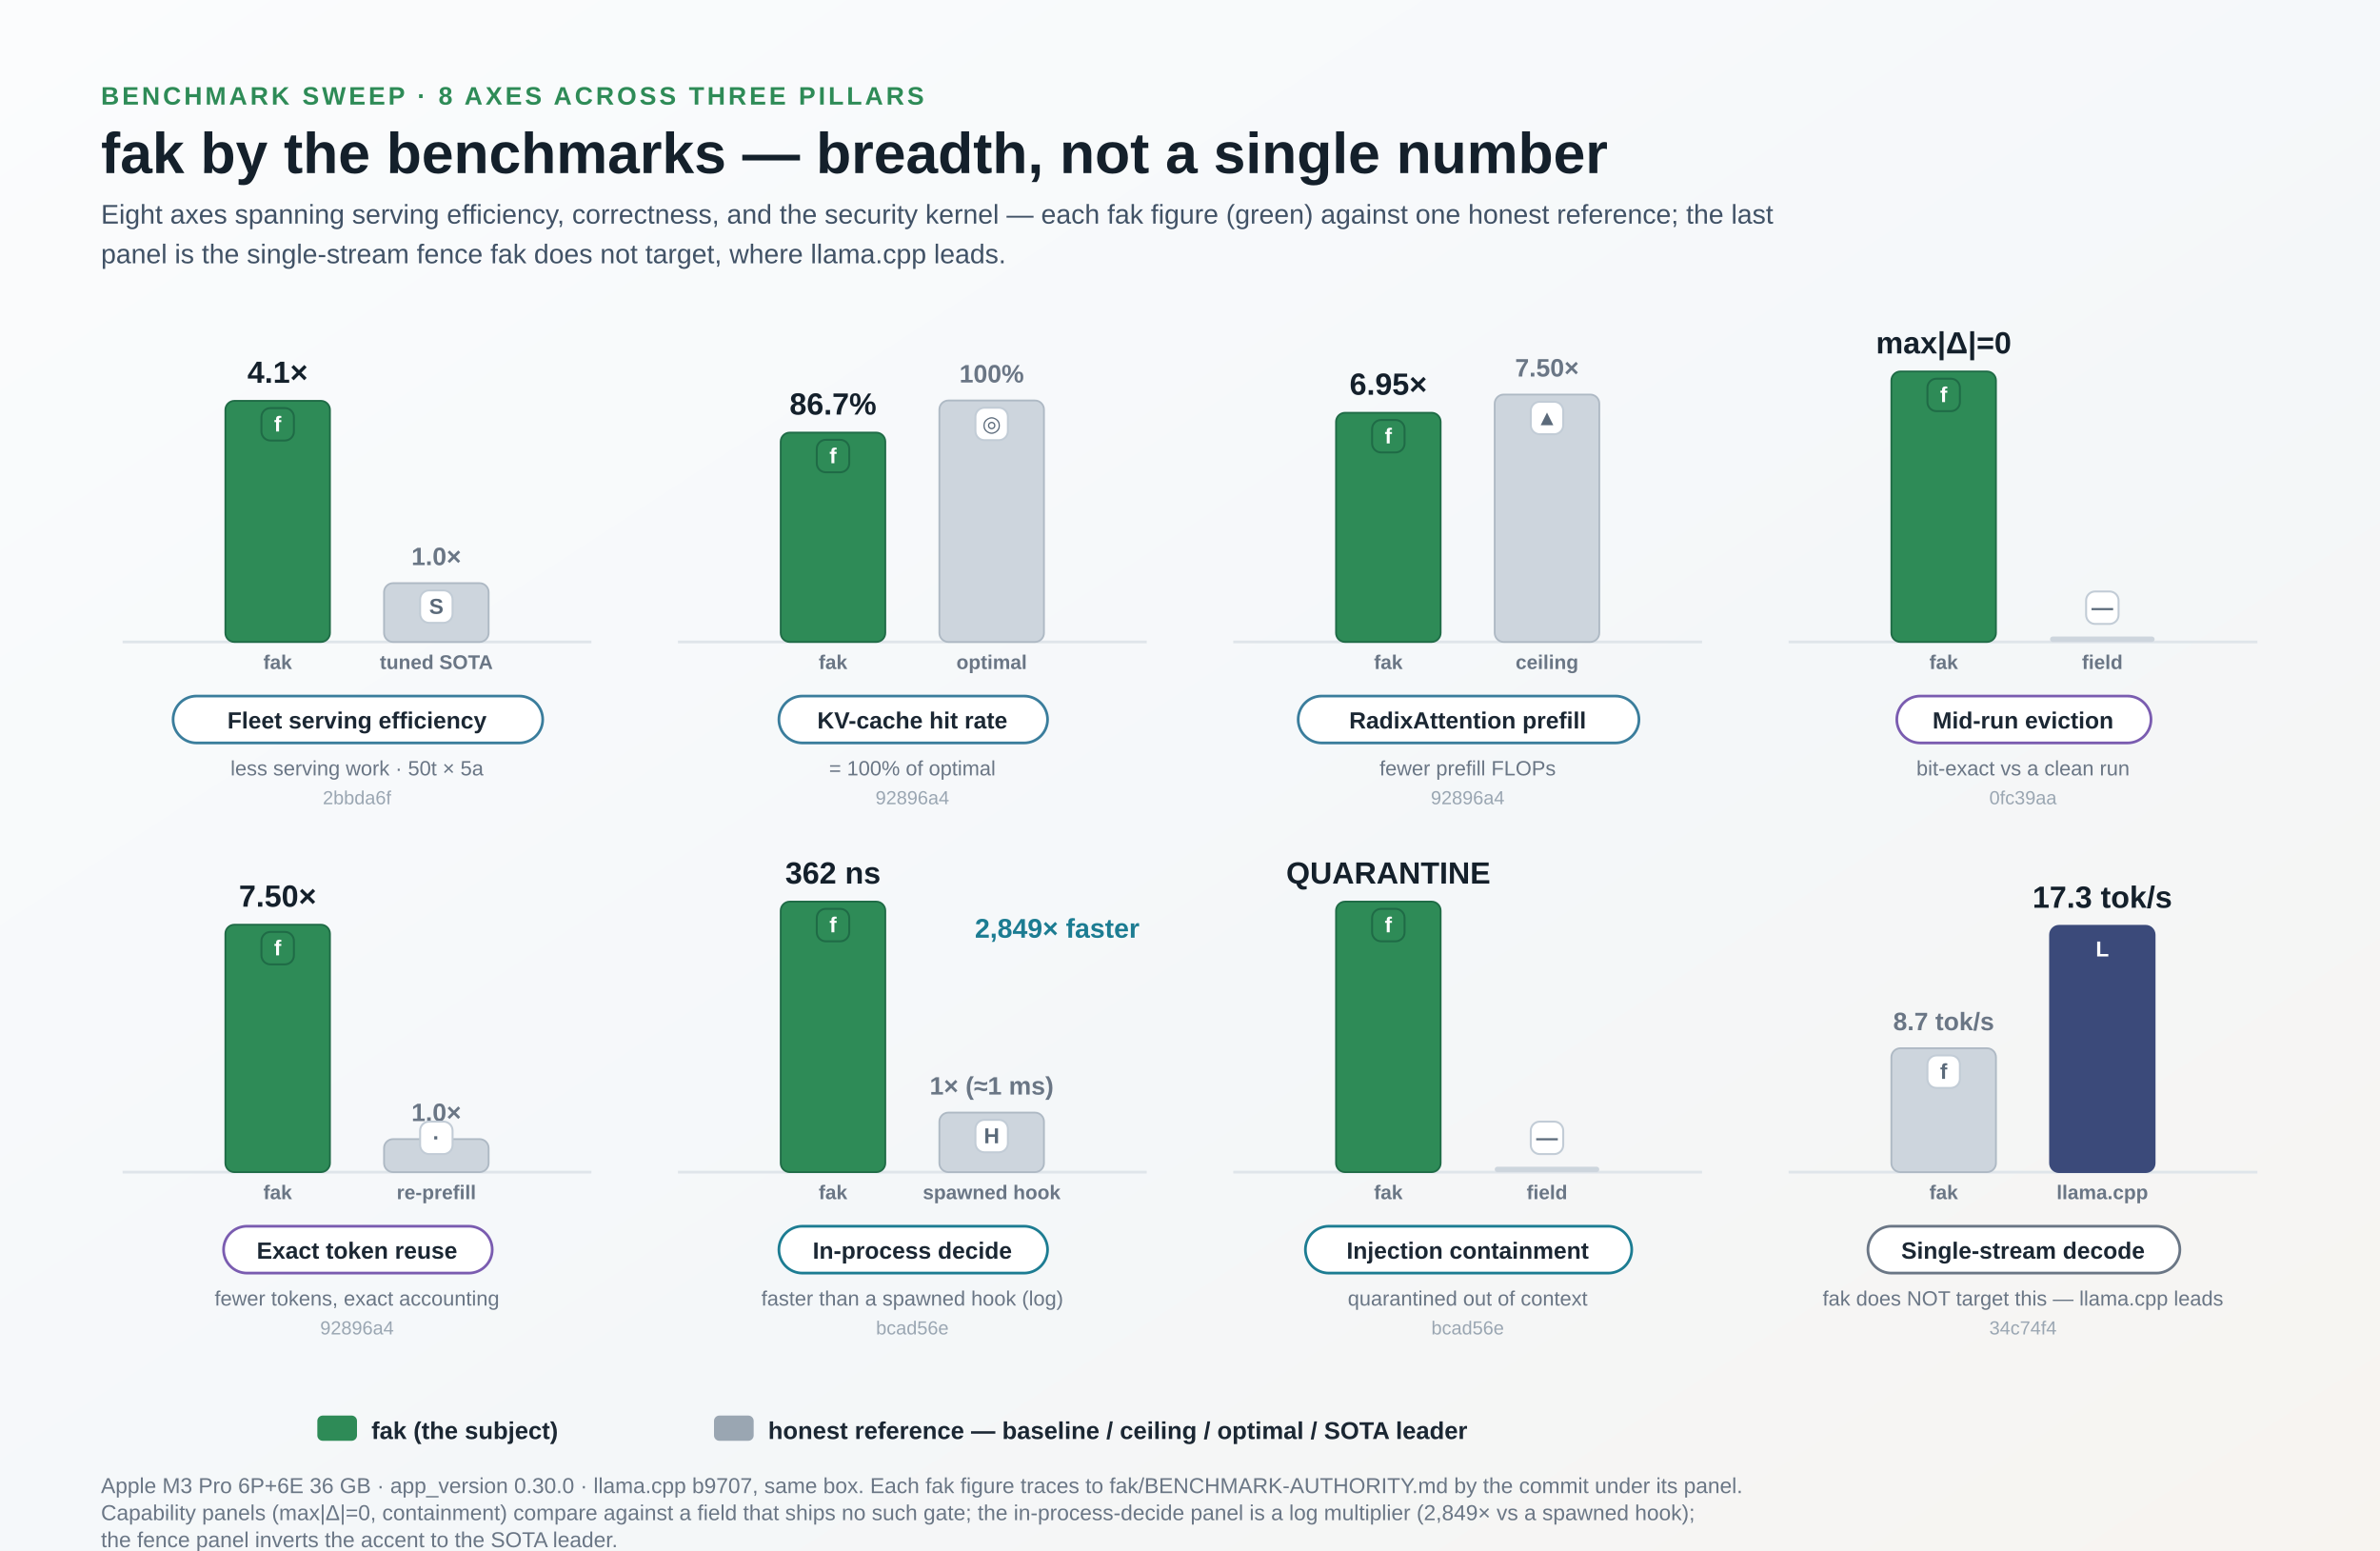
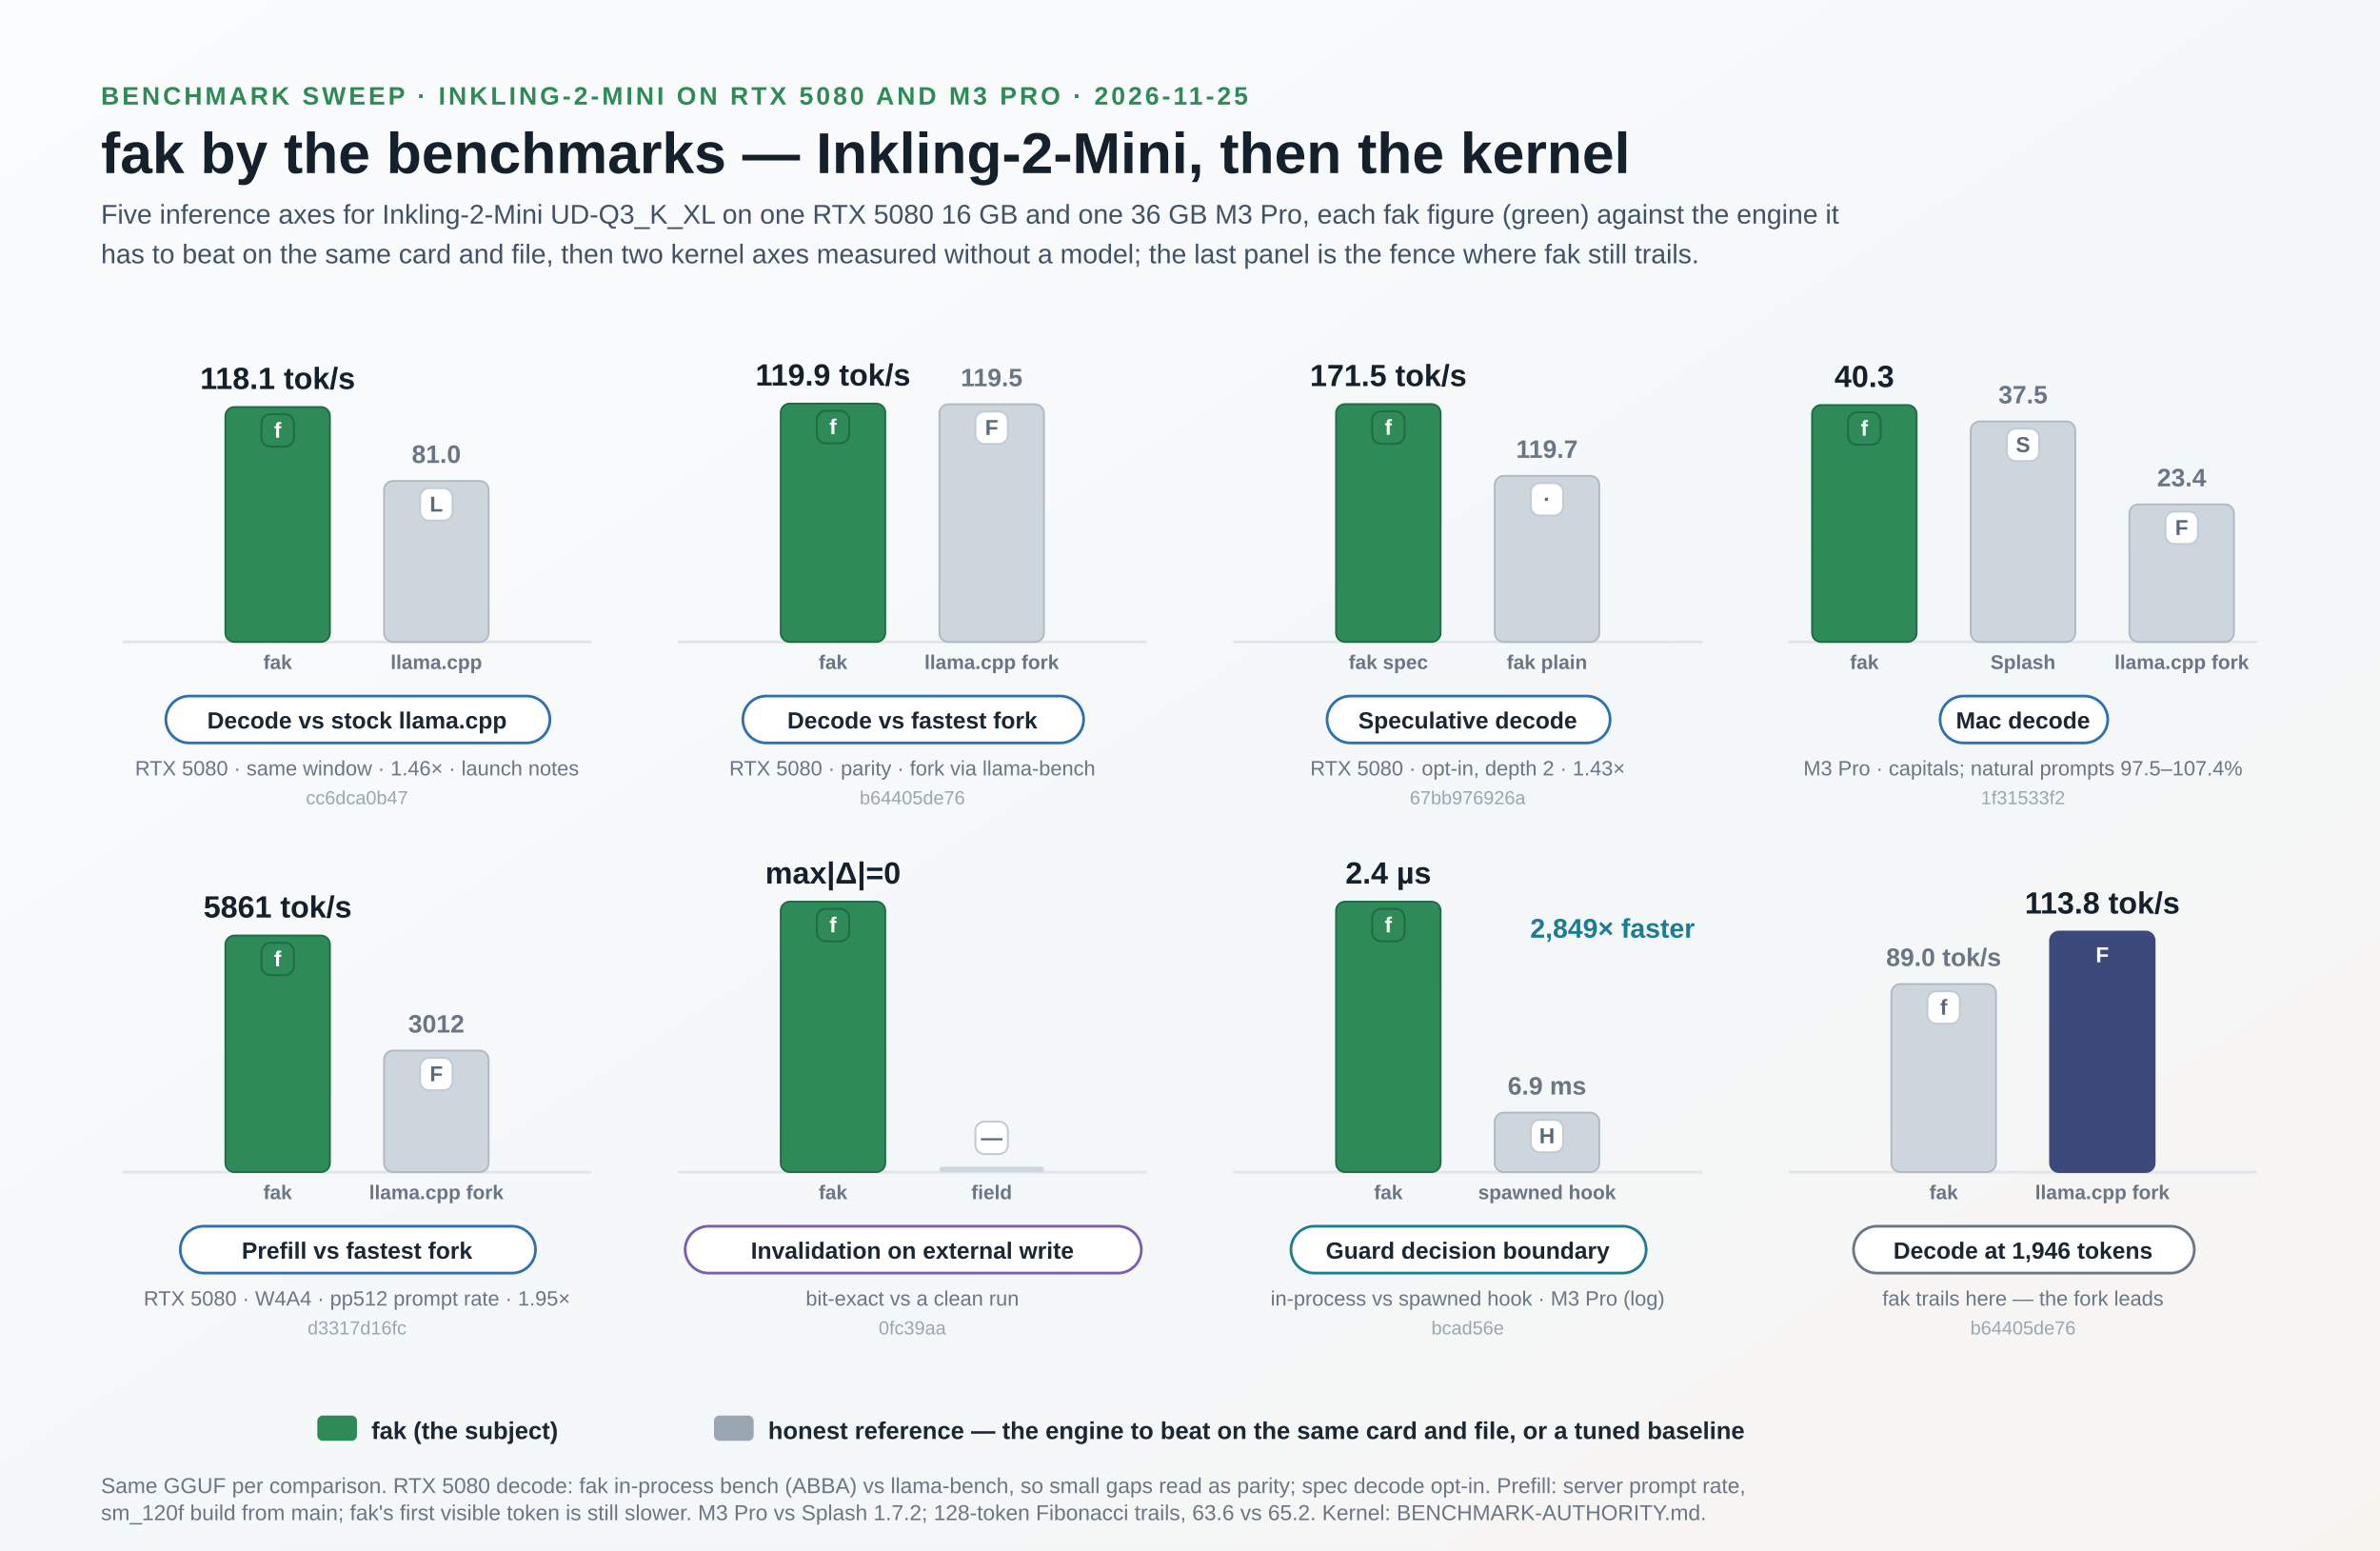
<svg xmlns="http://www.w3.org/2000/svg" width="1320" height="860" viewBox="0 0 1320 860" role="img" aria-labelledby="sw-title sw-desc">
  <defs>
    <linearGradient id="sw-bg" x1="0" y1="0" x2="1" y2="1">
      <stop offset="0%" stop-color="#fbfcfd" />
      <stop offset="60%" stop-color="#f4f7f9" />
      <stop offset="100%" stop-color="#f7f4f0" />
    </linearGradient>
    <style>
      .k    { font: 800 14px "Segoe UI", Arial, sans-serif; fill: #2e8b57; letter-spacing: 1.6px; }
      .ti   { font: 900 32px "Segoe UI", Arial, sans-serif; fill: #14202b; }
      .sub  { font: 400 15px "Segoe UI", Arial, sans-serif; fill: #415266; }
      .val  { font: 900 17px "Segoe UI", Arial, sans-serif; fill: #14202b; }
      .valm { font: 700 14px "Segoe UI", Arial, sans-serif; fill: #6a7685; }
      .bdg  { font: 800 12px "Segoe UI", Arial, sans-serif; }
      .who  { font: 600 11px "Segoe UI", Arial, sans-serif; fill: #6a7685; }
      .pill { font: 800 13px "Segoe UI", Arial, sans-serif; fill: #1b2733; }
      .foot { font: 400 11.5px "Segoe UI", Arial, sans-serif; fill: #6a7685; }
      .cm   { font: 400 10.5px "Segoe UI", Arial, sans-serif; fill: #9aa6b2; }
      .lmul { font: 900 15px "Segoe UI", Arial, sans-serif; fill: #1c7c92; }
      .leg  { font: 600 13.5px "Segoe UI", Arial, sans-serif; fill: #1b2733; }
      .ftr  { font: 400 12px "Segoe UI", Arial, sans-serif; fill: #6a7685; }
    </style>
  </defs>
  <rect width="1320" height="860" fill="url(#sw-bg)" />
-   <text x="56" y="58" class="k">BENCHMARK SWEEP · 8 AXES ACROSS THREE PILLARS</text>
-   <text x="56" y="96" class="ti">fak by the benchmarks — breadth, not a single number</text>
-   <text x="56" y="124" class="sub">Eight axes spanning serving efficiency, correctness, and the security kernel — each fak figure (green) against one honest reference; the last</text>
-   <text x="56" y="146" class="sub">panel is the single-stream fence fak does not target, where llama.cpp leads.</text>
+   <text x="56" y="58" class="k">BENCHMARK SWEEP · INKLING-2-MINI ON RTX 5080 AND M3 PRO · 2026-11-25</text>
+   <text x="56" y="96" class="ti">fak by the benchmarks — Inkling-2-Mini, then the kernel</text>
+   <text x="56" y="124" class="sub">Five inference axes for Inkling-2-Mini UD-Q3_K_XL on one RTX 5080 16 GB and one 36 GB M3 Pro, each fak figure (green) against the engine it</text>
+   <text x="56" y="146" class="sub">has to beat on the same card and file, then two kernel axes measured without a model; the last panel is the fence where fak still trails.</text>
  <line x1="68" y1="356" x2="328" y2="356" stroke="#dfe5ea" stroke-width="1.5" />
-   <rect x="125" y="222.3" width="58" height="133.7" rx="5" fill="#2e8b57" stroke="#1f6b46" stroke-width="1" />
-   <text x="154" y="212.3" class="val" text-anchor="middle">4.1×</text>
-   <rect x="145" y="226.3" width="18" height="18" rx="5" fill="#2e8b57" stroke="#1f6b46" stroke-width="1.1" />
-   <text x="154" y="239.3" class="bdg" text-anchor="middle" style="fill:#ffffff;">f</text>
+   <rect x="125" y="225.7" width="58" height="130.3" rx="5" fill="#2e8b57" stroke="#1f6b46" stroke-width="1" />
+   <text x="154" y="215.7" class="val" text-anchor="middle">118.1 tok/s</text>
+   <rect x="145" y="229.7" width="18" height="18" rx="5" fill="#2e8b57" stroke="#1f6b46" stroke-width="1.1" />
+   <text x="154" y="242.7" class="bdg" text-anchor="middle" style="fill:#ffffff;">f</text>
  <text x="154" y="371" class="who" text-anchor="middle">fak</text>
-   <rect x="213" y="323.4" width="58" height="32.6" rx="5" fill="#cdd5dd" stroke="#aeb9c4" stroke-width="1" />
-   <text x="242" y="313.4" class="valm" text-anchor="middle">1.0×</text>
-   <rect x="233" y="327.4" width="18" height="18" rx="5" fill="#ffffff" stroke="#c2ccd6" stroke-width="1.1" />
-   <text x="242" y="340.4" class="bdg" text-anchor="middle" style="fill:#5b6a7a;">S</text>
-   <text x="242" y="371" class="who" text-anchor="middle">tuned SOTA</text>
-   <rect x="96" y="386" width="205" height="26" rx="13" fill="#ffffff" stroke="#3a7d9c" stroke-width="1.5" />
-   <text x="198" y="404" class="pill" text-anchor="middle">Fleet serving efficiency</text>
-   <text x="198" y="430" class="foot" text-anchor="middle">less serving work · 50t × 5a</text>
-   <text x="198" y="446" class="cm" text-anchor="middle">2bbda6f</text>
+   <rect x="213" y="266.7" width="58" height="89.3" rx="5" fill="#cdd5dd" stroke="#aeb9c4" stroke-width="1" />
+   <text x="242" y="256.7" class="valm" text-anchor="middle">81.0</text>
+   <rect x="233" y="270.7" width="18" height="18" rx="5" fill="#ffffff" stroke="#c2ccd6" stroke-width="1.1" />
+   <text x="242" y="283.7" class="bdg" text-anchor="middle" style="fill:#5b6a7a;">L</text>
+   <text x="242" y="371" class="who" text-anchor="middle">llama.cpp</text>
+   <rect x="92" y="386" width="213" height="26" rx="13" fill="#ffffff" stroke="#2e6fb0" stroke-width="1.5" />
+   <text x="198" y="404" class="pill" text-anchor="middle">Decode vs stock llama.cpp</text>
+   <text x="198" y="430" class="foot" text-anchor="middle">RTX 5080 · same window · 1.46× · launch notes</text>
+   <text x="198" y="446" class="cm" text-anchor="middle">cc6dca0b47</text>
  <line x1="376" y1="356" x2="636" y2="356" stroke="#dfe5ea" stroke-width="1.5" />
-   <rect x="433" y="239.9" width="58" height="116.1" rx="5" fill="#2e8b57" stroke="#1f6b46" stroke-width="1" />
-   <text x="462" y="229.9" class="val" text-anchor="middle">86.7%</text>
-   <rect x="453" y="243.9" width="18" height="18" rx="5" fill="#2e8b57" stroke="#1f6b46" stroke-width="1.1" />
-   <text x="462" y="256.9" class="bdg" text-anchor="middle" style="fill:#ffffff;">f</text>
+   <rect x="433" y="223.8" width="58" height="132.2" rx="5" fill="#2e8b57" stroke="#1f6b46" stroke-width="1" />
+   <text x="462" y="213.8" class="val" text-anchor="middle">119.9 tok/s</text>
+   <rect x="453" y="227.8" width="18" height="18" rx="5" fill="#2e8b57" stroke="#1f6b46" stroke-width="1.1" />
+   <text x="462" y="240.8" class="bdg" text-anchor="middle" style="fill:#ffffff;">f</text>
  <text x="462" y="371" class="who" text-anchor="middle">fak</text>
-   <rect x="521" y="222.1" width="58" height="133.9" rx="5" fill="#cdd5dd" stroke="#aeb9c4" stroke-width="1" />
-   <text x="550" y="212.1" class="valm" text-anchor="middle">100%</text>
-   <rect x="541" y="226.1" width="18" height="18" rx="5" fill="#ffffff" stroke="#c2ccd6" stroke-width="1.1" />
-   <text x="550" y="239.1" class="bdg" text-anchor="middle" style="fill:#5b6a7a;">◎</text>
-   <text x="550" y="371" class="who" text-anchor="middle">optimal</text>
-   <rect x="432" y="386" width="149" height="26" rx="13" fill="#ffffff" stroke="#3a7d9c" stroke-width="1.5" />
-   <text x="506" y="404" class="pill" text-anchor="middle">KV-cache hit rate</text>
-   <text x="506" y="430" class="foot" text-anchor="middle">= 100% of optimal</text>
-   <text x="506" y="446" class="cm" text-anchor="middle">92896a4</text>
+   <rect x="521" y="224.2" width="58" height="131.8" rx="5" fill="#cdd5dd" stroke="#aeb9c4" stroke-width="1" />
+   <text x="550" y="214.2" class="valm" text-anchor="middle">119.5</text>
+   <rect x="541" y="228.2" width="18" height="18" rx="5" fill="#ffffff" stroke="#c2ccd6" stroke-width="1.1" />
+   <text x="550" y="241.2" class="bdg" text-anchor="middle" style="fill:#5b6a7a;">F</text>
+   <text x="550" y="371" class="who" text-anchor="middle">llama.cpp fork</text>
+   <rect x="412" y="386" width="189" height="26" rx="13" fill="#ffffff" stroke="#2e6fb0" stroke-width="1.5" />
+   <text x="506" y="404" class="pill" text-anchor="middle">Decode vs fastest fork</text>
+   <text x="506" y="430" class="foot" text-anchor="middle">RTX 5080 · parity · fork via llama-bench</text>
+   <text x="506" y="446" class="cm" text-anchor="middle">b64405de76</text>
  <line x1="684" y1="356" x2="944" y2="356" stroke="#dfe5ea" stroke-width="1.5" />
-   <rect x="741" y="228.9" width="58" height="127.1" rx="5" fill="#2e8b57" stroke="#1f6b46" stroke-width="1" />
-   <text x="770" y="218.9" class="val" text-anchor="middle">6.95×</text>
-   <rect x="761" y="232.9" width="18" height="18" rx="5" fill="#2e8b57" stroke="#1f6b46" stroke-width="1.1" />
-   <text x="770" y="245.9" class="bdg" text-anchor="middle" style="fill:#ffffff;">f</text>
-   <text x="770" y="371" class="who" text-anchor="middle">fak</text>
-   <rect x="829" y="218.8" width="58" height="137.2" rx="5" fill="#cdd5dd" stroke="#aeb9c4" stroke-width="1" />
-   <text x="858" y="208.8" class="valm" text-anchor="middle">7.50×</text>
-   <rect x="849" y="222.8" width="18" height="18" rx="5" fill="#ffffff" stroke="#c2ccd6" stroke-width="1.1" />
-   <text x="858" y="235.8" class="bdg" text-anchor="middle" style="fill:#5b6a7a;">▲</text>
-   <text x="858" y="371" class="who" text-anchor="middle">ceiling</text>
-   <rect x="720" y="386" width="189" height="26" rx="13" fill="#ffffff" stroke="#3a7d9c" stroke-width="1.5" />
-   <text x="814" y="404" class="pill" text-anchor="middle">RadixAttention prefill</text>
-   <text x="814" y="430" class="foot" text-anchor="middle">fewer prefill FLOPs</text>
-   <text x="814" y="446" class="cm" text-anchor="middle">92896a4</text>
+   <rect x="741" y="224.1" width="58" height="131.9" rx="5" fill="#2e8b57" stroke="#1f6b46" stroke-width="1" />
+   <text x="770" y="214.1" class="val" text-anchor="middle">171.5 tok/s</text>
+   <rect x="761" y="228.1" width="18" height="18" rx="5" fill="#2e8b57" stroke="#1f6b46" stroke-width="1.1" />
+   <text x="770" y="241.1" class="bdg" text-anchor="middle" style="fill:#ffffff;">f</text>
+   <text x="770" y="371" class="who" text-anchor="middle">fak spec</text>
+   <rect x="829" y="263.9" width="58" height="92.1" rx="5" fill="#cdd5dd" stroke="#aeb9c4" stroke-width="1" />
+   <text x="858" y="253.9" class="valm" text-anchor="middle">119.7</text>
+   <rect x="849" y="267.9" width="18" height="18" rx="5" fill="#ffffff" stroke="#c2ccd6" stroke-width="1.1" />
+   <text x="858" y="280.9" class="bdg" text-anchor="middle" style="fill:#5b6a7a;">·</text>
+   <text x="858" y="371" class="who" text-anchor="middle">fak plain</text>
+   <rect x="736" y="386" width="157" height="26" rx="13" fill="#ffffff" stroke="#2e6fb0" stroke-width="1.5" />
+   <text x="814" y="404" class="pill" text-anchor="middle">Speculative decode</text>
+   <text x="814" y="430" class="foot" text-anchor="middle">RTX 5080 · opt-in, depth 2 · 1.43×</text>
+   <text x="814" y="446" class="cm" text-anchor="middle">67bb976926a</text>
  <line x1="992" y1="356" x2="1252" y2="356" stroke="#dfe5ea" stroke-width="1.5" />
-   <rect x="1049" y="206.0" width="58" height="150.0" rx="5" fill="#2e8b57" stroke="#1f6b46" stroke-width="1" />
-   <text x="1078" y="196.0" class="val" text-anchor="middle">max|Δ|=0</text>
-   <rect x="1069" y="210.0" width="18" height="18" rx="5" fill="#2e8b57" stroke="#1f6b46" stroke-width="1.1" />
-   <text x="1078" y="223.0" class="bdg" text-anchor="middle" style="fill:#ffffff;">f</text>
-   <text x="1078" y="371" class="who" text-anchor="middle">fak</text>
-   <rect x="1137" y="353" width="58" height="3" rx="1.5" fill="#cdd5dd" />
-   <text x="1166" y="344.0" class="valm" text-anchor="middle">—</text>
-   <rect x="1157" y="328.0" width="18" height="18" rx="5" fill="#ffffff" stroke="#c2ccd6" stroke-width="1.1" />
-   <text x="1166" y="341.0" class="bdg" text-anchor="middle" style="fill:#5b6a7a;">—</text>
-   <text x="1166" y="371" class="who" text-anchor="middle">field</text>
-   <rect x="1052" y="386" width="141" height="26" rx="13" fill="#ffffff" stroke="#7a5cb0" stroke-width="1.5" />
-   <text x="1122" y="404" class="pill" text-anchor="middle">Mid-run eviction</text>
-   <text x="1122" y="430" class="foot" text-anchor="middle">bit-exact vs a clean run</text>
-   <text x="1122" y="446" class="cm" text-anchor="middle">0fc39aa</text>
+   <rect x="1005" y="224.6" width="58" height="131.4" rx="5" fill="#2e8b57" stroke="#1f6b46" stroke-width="1" />
+   <text x="1034" y="214.6" class="val" text-anchor="middle">40.3</text>
+   <rect x="1025" y="228.6" width="18" height="18" rx="5" fill="#2e8b57" stroke="#1f6b46" stroke-width="1.1" />
+   <text x="1034" y="241.6" class="bdg" text-anchor="middle" style="fill:#ffffff;">f</text>
+   <text x="1034" y="371" class="who" text-anchor="middle">fak</text>
+   <rect x="1093" y="233.7" width="58" height="122.3" rx="5" fill="#cdd5dd" stroke="#aeb9c4" stroke-width="1" />
+   <text x="1122" y="223.7" class="valm" text-anchor="middle">37.5</text>
+   <rect x="1113" y="237.7" width="18" height="18" rx="5" fill="#ffffff" stroke="#c2ccd6" stroke-width="1.1" />
+   <text x="1122" y="250.7" class="bdg" text-anchor="middle" style="fill:#5b6a7a;">S</text>
+   <text x="1122" y="371" class="who" text-anchor="middle">Splash</text>
+   <rect x="1181" y="279.7" width="58" height="76.3" rx="5" fill="#cdd5dd" stroke="#aeb9c4" stroke-width="1" />
+   <text x="1210" y="269.7" class="valm" text-anchor="middle">23.4</text>
+   <rect x="1201" y="283.7" width="18" height="18" rx="5" fill="#ffffff" stroke="#c2ccd6" stroke-width="1.1" />
+   <text x="1210" y="296.7" class="bdg" text-anchor="middle" style="fill:#5b6a7a;">F</text>
+   <text x="1210" y="371" class="who" text-anchor="middle">llama.cpp fork</text>
+   <rect x="1076" y="386" width="93" height="26" rx="13" fill="#ffffff" stroke="#2e6fb0" stroke-width="1.5" />
+   <text x="1122" y="404" class="pill" text-anchor="middle">Mac decode</text>
+   <text x="1122" y="430" class="foot" text-anchor="middle">M3 Pro · capitals; natural prompts 97.5–107.4%</text>
+   <text x="1122" y="446" class="cm" text-anchor="middle">1f31533f2</text>
  <line x1="68" y1="650" x2="328" y2="650" stroke="#dfe5ea" stroke-width="1.5" />
-   <rect x="125" y="512.8" width="58" height="137.2" rx="5" fill="#2e8b57" stroke="#1f6b46" stroke-width="1" />
-   <text x="154" y="502.8" class="val" text-anchor="middle">7.50×</text>
-   <rect x="145" y="516.8" width="18" height="18" rx="5" fill="#2e8b57" stroke="#1f6b46" stroke-width="1.1" />
-   <text x="154" y="529.8" class="bdg" text-anchor="middle" style="fill:#ffffff;">f</text>
+   <rect x="125" y="518.8" width="58" height="131.2" rx="5" fill="#2e8b57" stroke="#1f6b46" stroke-width="1" />
+   <text x="154" y="508.8" class="val" text-anchor="middle">5861 tok/s</text>
+   <rect x="145" y="522.8" width="18" height="18" rx="5" fill="#2e8b57" stroke="#1f6b46" stroke-width="1.1" />
+   <text x="154" y="535.8" class="bdg" text-anchor="middle" style="fill:#ffffff;">f</text>
  <text x="154" y="665" class="who" text-anchor="middle">fak</text>
-   <rect x="213" y="631.7" width="58" height="18.3" rx="5" fill="#cdd5dd" stroke="#aeb9c4" stroke-width="1" />
-   <text x="242" y="621.7" class="valm" text-anchor="middle">1.0×</text>
-   <rect x="233" y="622.0" width="18" height="18" rx="5" fill="#ffffff" stroke="#c2ccd6" stroke-width="1.1" />
-   <text x="242" y="635.0" class="bdg" text-anchor="middle" style="fill:#5b6a7a;">·</text>
-   <text x="242" y="665" class="who" text-anchor="middle">re-prefill</text>
-   <rect x="124" y="680" width="149" height="26" rx="13" fill="#ffffff" stroke="#7a5cb0" stroke-width="1.5" />
-   <text x="198" y="698" class="pill" text-anchor="middle">Exact token reuse</text>
-   <text x="198" y="724" class="foot" text-anchor="middle">fewer tokens, exact accounting</text>
-   <text x="198" y="740" class="cm" text-anchor="middle">92896a4</text>
+   <rect x="213" y="582.6" width="58" height="67.4" rx="5" fill="#cdd5dd" stroke="#aeb9c4" stroke-width="1" />
+   <text x="242" y="572.6" class="valm" text-anchor="middle">3012</text>
+   <rect x="233" y="586.6" width="18" height="18" rx="5" fill="#ffffff" stroke="#c2ccd6" stroke-width="1.1" />
+   <text x="242" y="599.6" class="bdg" text-anchor="middle" style="fill:#5b6a7a;">F</text>
+   <text x="242" y="665" class="who" text-anchor="middle">llama.cpp fork</text>
+   <rect x="100" y="680" width="197" height="26" rx="13" fill="#ffffff" stroke="#2e6fb0" stroke-width="1.5" />
+   <text x="198" y="698" class="pill" text-anchor="middle">Prefill vs fastest fork</text>
+   <text x="198" y="724" class="foot" text-anchor="middle">RTX 5080 · W4A4 · pp512 prompt rate · 1.95×</text>
+   <text x="198" y="740" class="cm" text-anchor="middle">d3317d16fc</text>
  <line x1="376" y1="650" x2="636" y2="650" stroke="#dfe5ea" stroke-width="1.5" />
  <rect x="433" y="500.0" width="58" height="150.0" rx="5" fill="#2e8b57" stroke="#1f6b46" stroke-width="1" />
-   <text x="462" y="490.0" class="val" text-anchor="middle">362 ns</text>
+   <text x="462" y="490.0" class="val" text-anchor="middle">max|Δ|=0</text>
  <rect x="453" y="504.0" width="18" height="18" rx="5" fill="#2e8b57" stroke="#1f6b46" stroke-width="1.1" />
  <text x="462" y="517.0" class="bdg" text-anchor="middle" style="fill:#ffffff;">f</text>
  <text x="462" y="665" class="who" text-anchor="middle">fak</text>
-   <rect x="521" y="617.0" width="58" height="33.0" rx="5" fill="#cdd5dd" stroke="#aeb9c4" stroke-width="1" />
-   <text x="550" y="607.0" class="valm" text-anchor="middle">1× (≈1 ms)</text>
-   <rect x="541" y="621.0" width="18" height="18" rx="5" fill="#ffffff" stroke="#c2ccd6" stroke-width="1.1" />
-   <text x="550" y="634.0" class="bdg" text-anchor="middle" style="fill:#5b6a7a;">H</text>
-   <text x="550" y="665" class="who" text-anchor="middle">spawned hook</text>
-   <text x="632" y="520" class="lmul" text-anchor="end">2,849× faster</text>
-   <rect x="432" y="680" width="149" height="26" rx="13" fill="#ffffff" stroke="#1c7c92" stroke-width="1.5" />
-   <text x="506" y="698" class="pill" text-anchor="middle">In-process decide</text>
-   <text x="506" y="724" class="foot" text-anchor="middle">faster than a spawned hook (log)</text>
-   <text x="506" y="740" class="cm" text-anchor="middle">bcad56e</text>
+   <rect x="521" y="647" width="58" height="3" rx="1.5" fill="#cdd5dd" />
+   <text x="550" y="638.0" class="valm" text-anchor="middle">—</text>
+   <rect x="541" y="622.0" width="18" height="18" rx="5" fill="#ffffff" stroke="#c2ccd6" stroke-width="1.1" />
+   <text x="550" y="635.0" class="bdg" text-anchor="middle" style="fill:#5b6a7a;">—</text>
+   <text x="550" y="665" class="who" text-anchor="middle">field</text>
+   <rect x="380" y="680" width="253" height="26" rx="13" fill="#ffffff" stroke="#7a5cb0" stroke-width="1.5" />
+   <text x="506" y="698" class="pill" text-anchor="middle">Invalidation on external write</text>
+   <text x="506" y="724" class="foot" text-anchor="middle">bit-exact vs a clean run</text>
+   <text x="506" y="740" class="cm" text-anchor="middle">0fc39aa</text>
  <line x1="684" y1="650" x2="944" y2="650" stroke="#dfe5ea" stroke-width="1.5" />
  <rect x="741" y="500.0" width="58" height="150.0" rx="5" fill="#2e8b57" stroke="#1f6b46" stroke-width="1" />
-   <text x="770" y="490.0" class="val" text-anchor="middle">QUARANTINE</text>
+   <text x="770" y="490.0" class="val" text-anchor="middle">2.4 µs</text>
  <rect x="761" y="504.0" width="18" height="18" rx="5" fill="#2e8b57" stroke="#1f6b46" stroke-width="1.1" />
  <text x="770" y="517.0" class="bdg" text-anchor="middle" style="fill:#ffffff;">f</text>
  <text x="770" y="665" class="who" text-anchor="middle">fak</text>
-   <rect x="829" y="647" width="58" height="3" rx="1.5" fill="#cdd5dd" />
-   <text x="858" y="638.0" class="valm" text-anchor="middle">—</text>
-   <rect x="849" y="622.0" width="18" height="18" rx="5" fill="#ffffff" stroke="#c2ccd6" stroke-width="1.1" />
-   <text x="858" y="635.0" class="bdg" text-anchor="middle" style="fill:#5b6a7a;">—</text>
-   <text x="858" y="665" class="who" text-anchor="middle">field</text>
-   <rect x="724" y="680" width="181" height="26" rx="13" fill="#ffffff" stroke="#1c7c92" stroke-width="1.5" />
-   <text x="814" y="698" class="pill" text-anchor="middle">Injection containment</text>
-   <text x="814" y="724" class="foot" text-anchor="middle">quarantined out of context</text>
+   <rect x="829" y="617.0" width="58" height="33.0" rx="5" fill="#cdd5dd" stroke="#aeb9c4" stroke-width="1" />
+   <text x="858" y="607.0" class="valm" text-anchor="middle">6.9 ms</text>
+   <rect x="849" y="621.0" width="18" height="18" rx="5" fill="#ffffff" stroke="#c2ccd6" stroke-width="1.1" />
+   <text x="858" y="634.0" class="bdg" text-anchor="middle" style="fill:#5b6a7a;">H</text>
+   <text x="858" y="665" class="who" text-anchor="middle">spawned hook</text>
+   <text x="940" y="520" class="lmul" text-anchor="end">2,849× faster</text>
+   <rect x="716" y="680" width="197" height="26" rx="13" fill="#ffffff" stroke="#1c7c92" stroke-width="1.5" />
+   <text x="814" y="698" class="pill" text-anchor="middle">Guard decision boundary</text>
+   <text x="814" y="724" class="foot" text-anchor="middle">in-process vs spawned hook · M3 Pro (log)</text>
  <text x="814" y="740" class="cm" text-anchor="middle">bcad56e</text>
  <line x1="992" y1="650" x2="1252" y2="650" stroke="#dfe5ea" stroke-width="1.5" />
-   <rect x="1049" y="581.3" width="58" height="68.7" rx="5" fill="#cdd5dd" stroke="#aeb9c4" stroke-width="1" />
-   <text x="1078" y="571.3" class="valm" text-anchor="middle">8.7 tok/s</text>
-   <rect x="1069" y="585.3" width="18" height="18" rx="5" fill="#ffffff" stroke="#c2ccd6" stroke-width="1.1" />
-   <text x="1078" y="598.3" class="bdg" text-anchor="middle" style="fill:#5b6a7a;">f</text>
+   <rect x="1049" y="545.7" width="58" height="104.3" rx="5" fill="#cdd5dd" stroke="#aeb9c4" stroke-width="1" />
+   <text x="1078" y="535.7" class="valm" text-anchor="middle">89.0 tok/s</text>
+   <rect x="1069" y="549.7" width="18" height="18" rx="5" fill="#ffffff" stroke="#c2ccd6" stroke-width="1.1" />
+   <text x="1078" y="562.7" class="bdg" text-anchor="middle" style="fill:#5b6a7a;">f</text>
  <text x="1078" y="665" class="who" text-anchor="middle">fak</text>
-   <rect x="1137" y="513.4" width="58" height="136.6" rx="5" fill="#3b4a7a" stroke="#3b4a7a" stroke-width="1" />
-   <text x="1166" y="503.4" class="val" text-anchor="middle">17.3 tok/s</text>
-   <rect x="1157" y="517.4" width="18" height="18" rx="5" fill="#3b4a7a" stroke="#3b4a7a" stroke-width="1.1" />
-   <text x="1166" y="530.4" class="bdg" text-anchor="middle" style="fill:#ffffff;">L</text>
-   <text x="1166" y="665" class="who" text-anchor="middle">llama.cpp</text>
-   <rect x="1036" y="680" width="173" height="26" rx="13" fill="#ffffff" stroke="#6a7685" stroke-width="1.5" />
-   <text x="1122" y="698" class="pill" text-anchor="middle">Single-stream decode</text>
-   <text x="1122" y="724" class="foot" text-anchor="middle">fak does NOT target this — llama.cpp leads</text>
-   <text x="1122" y="740" class="cm" text-anchor="middle">34c74f4</text>
+   <rect x="1137" y="516.6" width="58" height="133.4" rx="5" fill="#3b4a7a" stroke="#3b4a7a" stroke-width="1" />
+   <text x="1166" y="506.6" class="val" text-anchor="middle">113.8 tok/s</text>
+   <rect x="1157" y="520.6" width="18" height="18" rx="5" fill="#3b4a7a" stroke="#3b4a7a" stroke-width="1.1" />
+   <text x="1166" y="533.6" class="bdg" text-anchor="middle" style="fill:#ffffff;">F</text>
+   <text x="1166" y="665" class="who" text-anchor="middle">llama.cpp fork</text>
+   <rect x="1028" y="680" width="189" height="26" rx="13" fill="#ffffff" stroke="#6a7685" stroke-width="1.5" />
+   <text x="1122" y="698" class="pill" text-anchor="middle">Decode at 1,946 tokens</text>
+   <text x="1122" y="724" class="foot" text-anchor="middle">fak trails here — the fork leads</text>
+   <text x="1122" y="740" class="cm" text-anchor="middle">b64405de76</text>
  <rect x="176" y="785" width="22" height="14" rx="3" fill="#2e8b57" />
  <text x="206" y="798" class="leg">fak (the subject)</text>
  <rect x="396" y="785" width="22" height="14" rx="3" fill="#9aa6b2" />
-   <text x="426" y="798" class="leg">honest reference — baseline / ceiling / optimal / SOTA leader</text>
-   <text x="56" y="828" class="ftr">Apple M3 Pro 6P+6E 36 GB · app_version 0.30.0 · llama.cpp b9707, same box. Each fak figure traces to fak/BENCHMARK-AUTHORITY.md by the commit under its panel.</text>
-   <text x="56" y="843" class="ftr">Capability panels (max|Δ|=0, containment) compare against a field that ships no such gate; the in-process-decide panel is a log multiplier (2,849× vs a spawned hook);</text>
-   <text x="56" y="858" class="ftr">the fence panel inverts the accent to the SOTA leader.</text>
+   <text x="426" y="798" class="leg">honest reference — the engine to beat on the same card and file, or a tuned baseline</text>
+   <text x="56" y="828" class="ftr">Same GGUF per comparison. RTX 5080 decode: fak in-process bench (ABBA) vs llama-bench, so small gaps read as parity; spec decode opt-in. Prefill: server prompt rate,</text>
+   <text x="56" y="843" class="ftr">sm_120f build from main; fak's first visible token is still slower. M3 Pro vs Splash 1.7.2; 128-token Fibonacci trails, 63.6 vs 65.2. Kernel: BENCHMARK-AUTHORITY.md.</text>
</svg>
